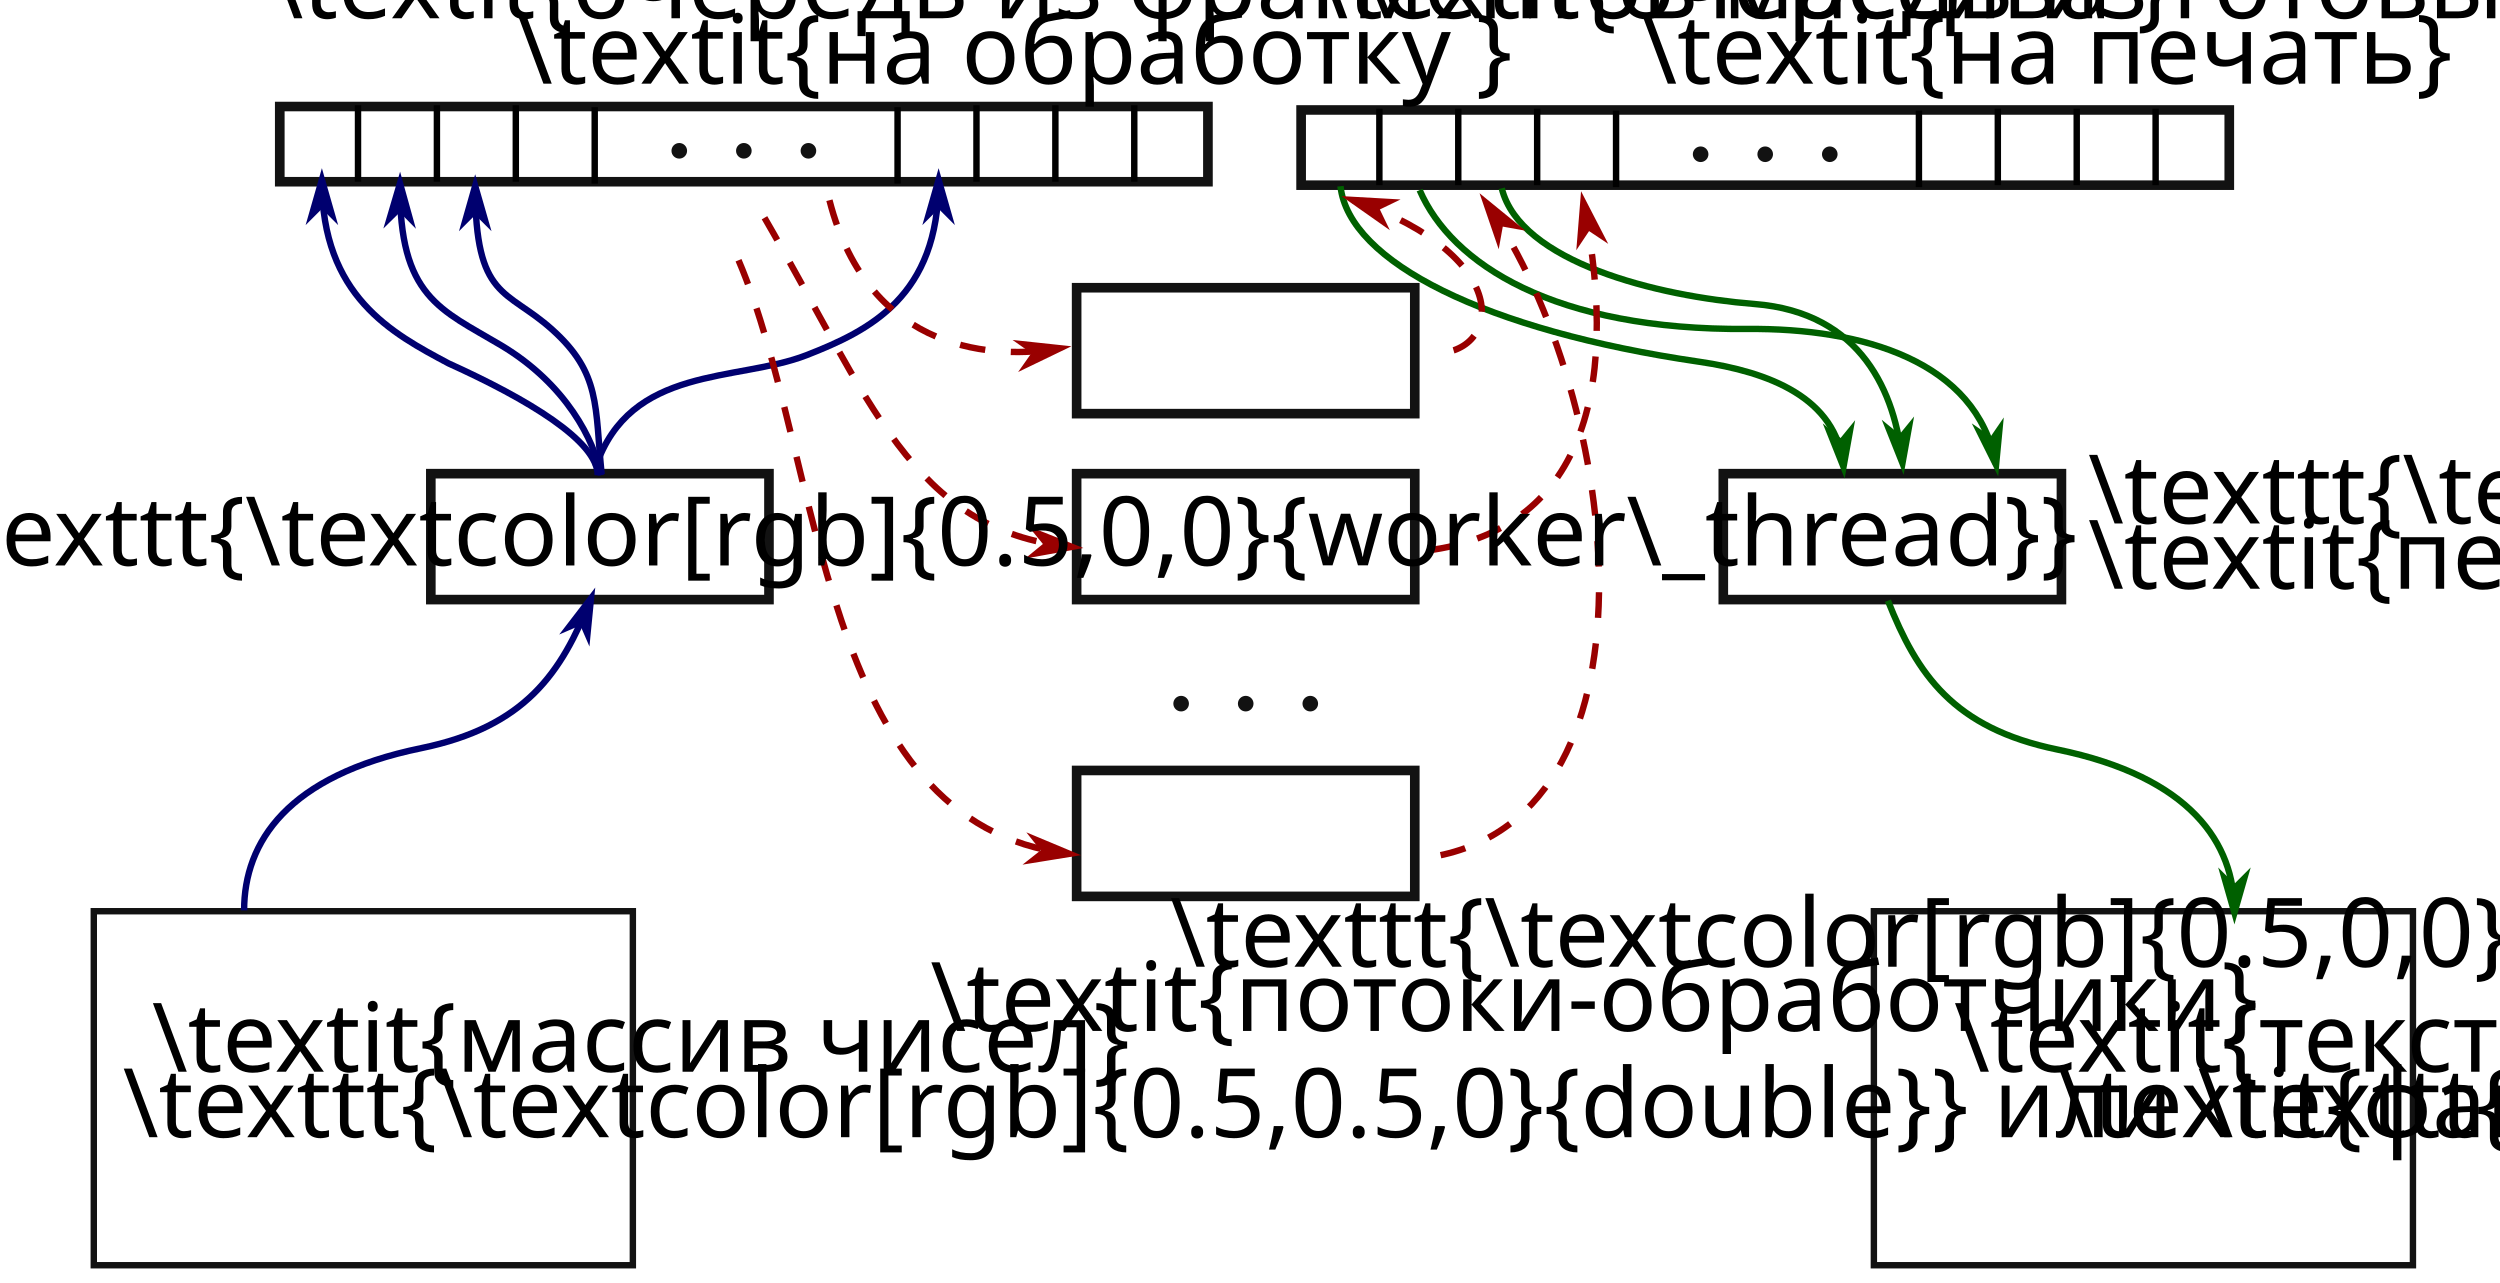
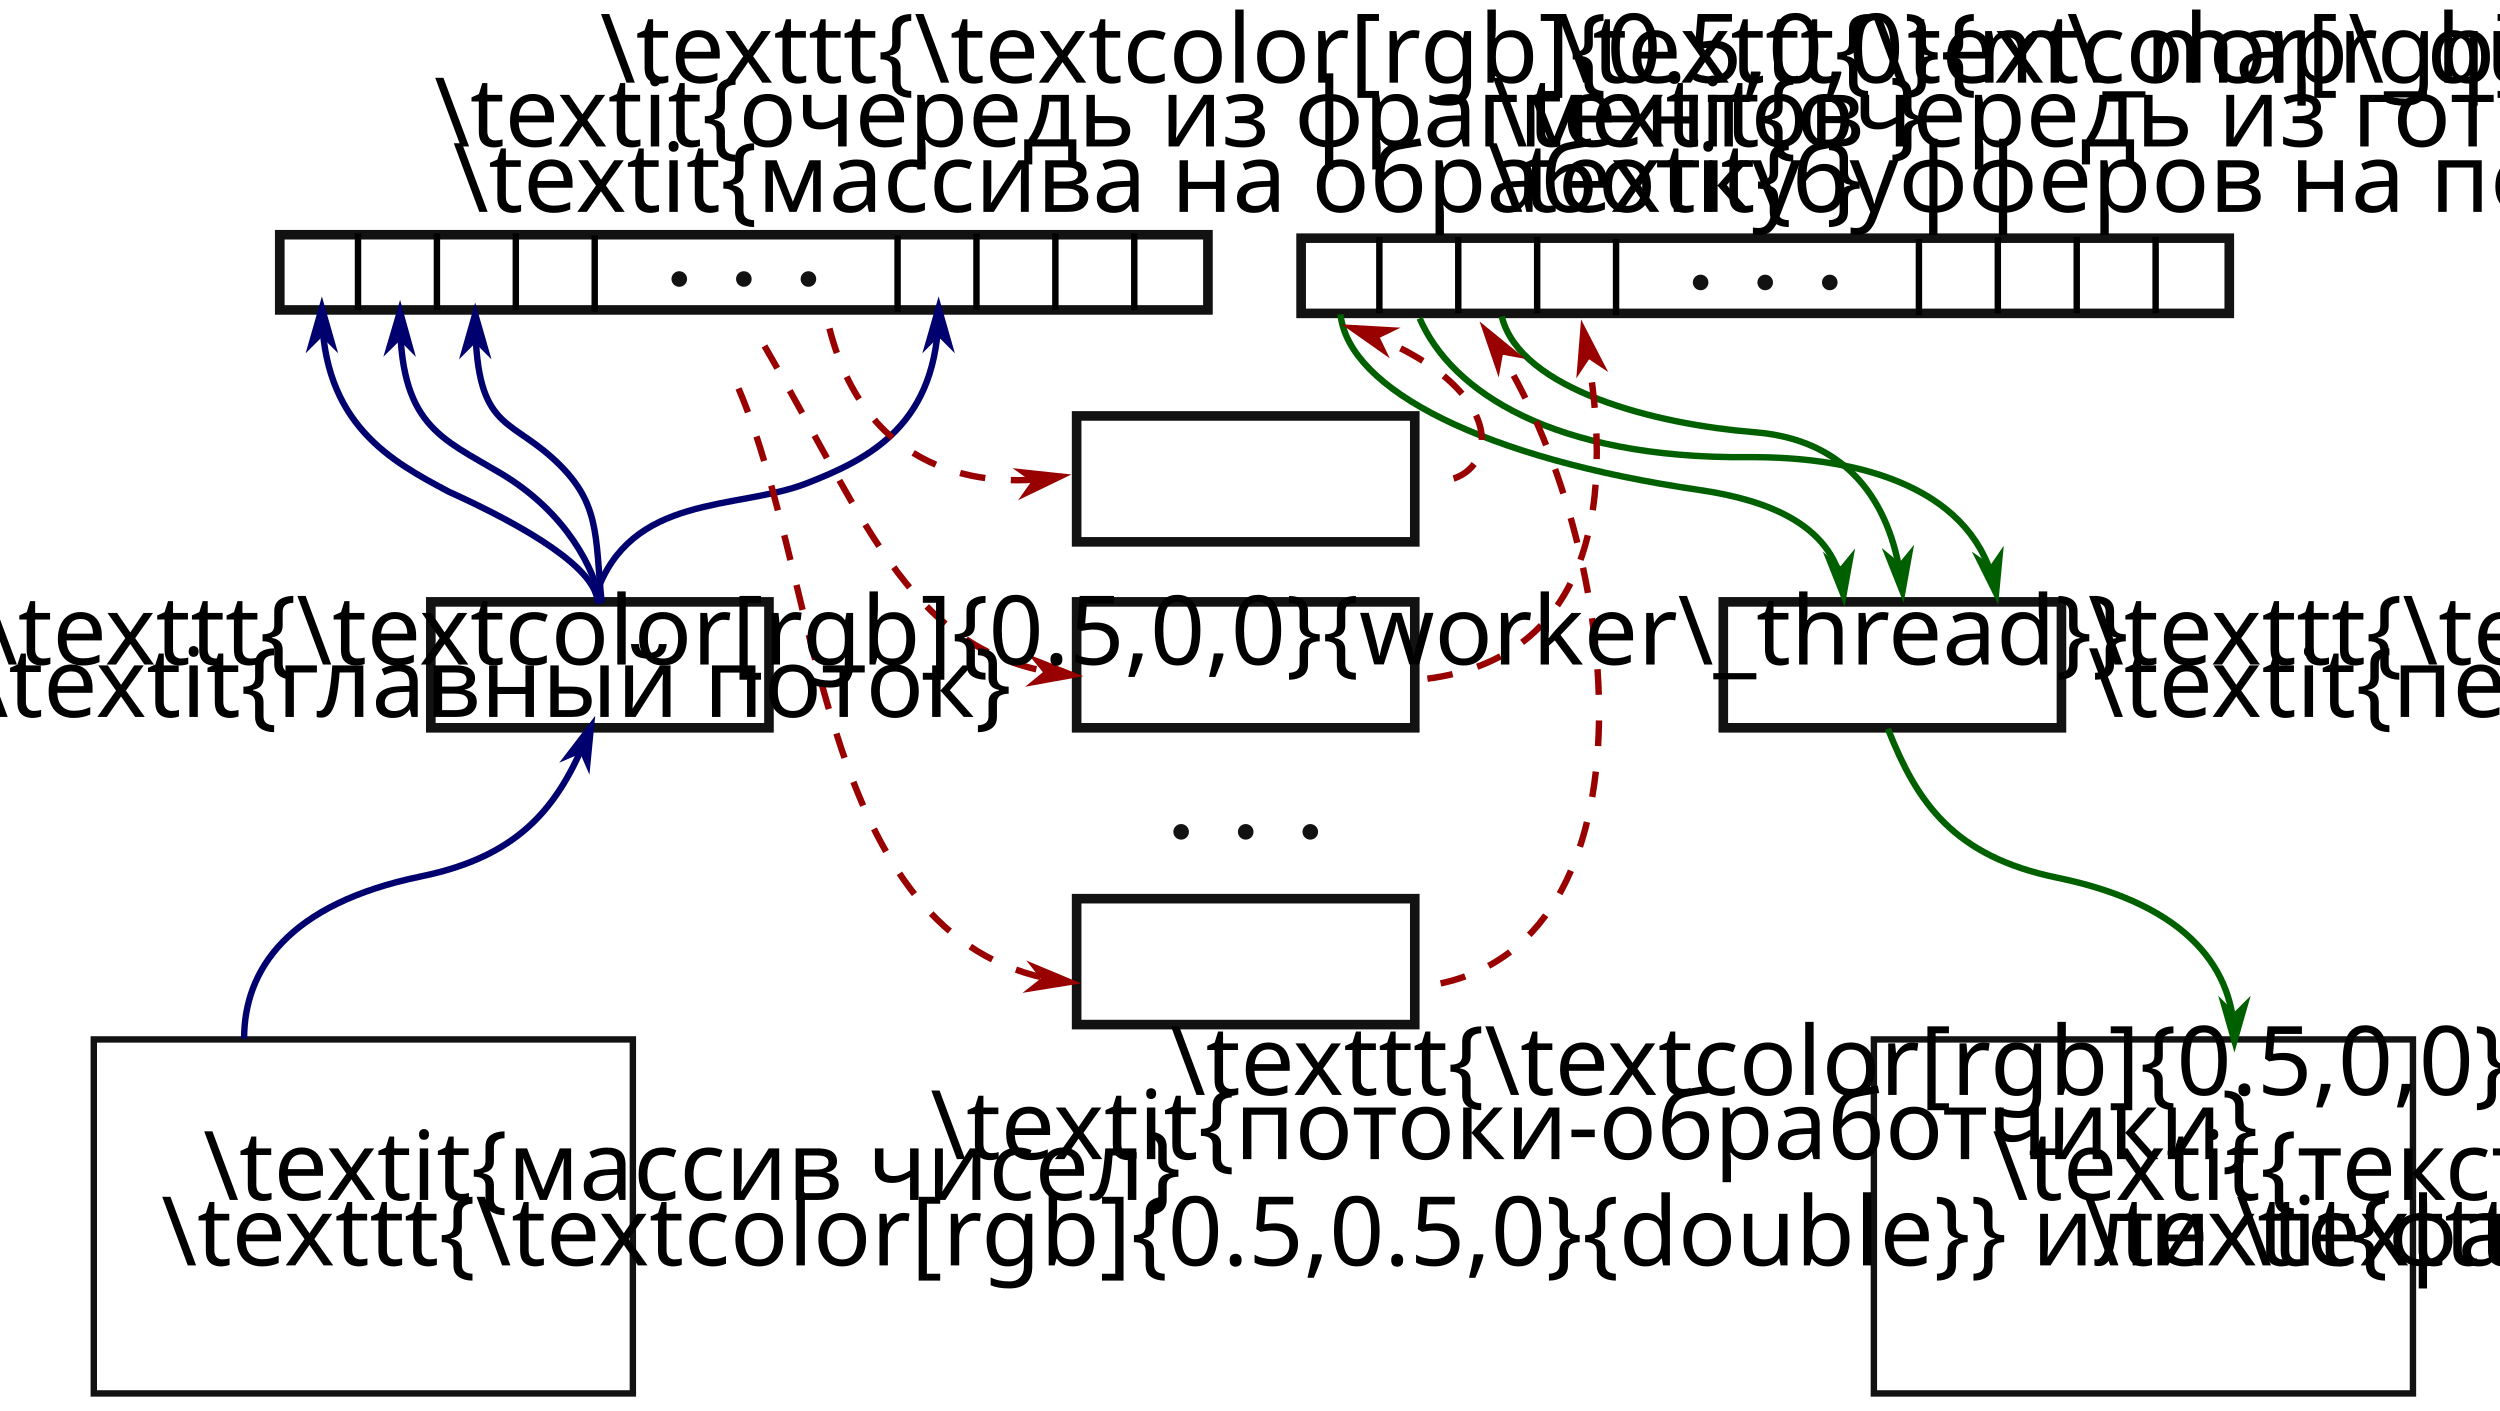
- <svg xmlns="http://www.w3.org/2000/svg" width="390" height="200" viewBox="0 0 390 200" id="svg2" version="1.1">
+ <svg xmlns="http://www.w3.org/2000/svg" width="390" height="220" viewBox="0 0 390 220" id="svg2" version="1.1">
  <defs id="defs4">
    <marker orient="auto" refY="0" refX="0" id="marker58646" style="overflow:visible">
      <path id="path58648" d="M 0,0 5,-5 -12.5,0 5,5 0,0 Z" style="fill:#990000;fill-opacity:1;fill-rule:evenodd;stroke:#990000;stroke-width:1pt;stroke-opacity:1" transform="matrix(-0.4,0,0,-0.4,-4,0)" />
    </marker>
    <marker orient="auto" refY="0" refX="0" id="marker58504" style="overflow:visible">
      <path id="path58506" d="M 0,0 5,-5 -12.5,0 5,5 0,0 Z" style="fill:#990000;fill-opacity:1;fill-rule:evenodd;stroke:#990000;stroke-width:1pt;stroke-opacity:1" transform="matrix(-0.4,0,0,-0.4,-4,0)" />
    </marker>
-     <marker orient="auto" refY="0.0" refX="0.0" id="marker58344" style="overflow:visible">
-       <path id="path58346" d="M 0.0,0.0 L 5.0,-5.0 L -12.5,0.0 L 5.0,5.0 L 0.0,0.0 z " style="fill-rule:evenodd;stroke:#990000;stroke-width:1pt;stroke-opacity:1;fill:#990000;fill-opacity:1" transform="scale(0.4) translate(10,0)" />
+     <marker orient="auto" refY="0" refX="0" id="marker58344" style="overflow:visible">
+       <path id="path58346" d="M 0,0 5,-5 -12.5,0 5,5 0,0 Z" style="fill:#990000;fill-opacity:1;fill-rule:evenodd;stroke:#990000;stroke-width:1pt;stroke-opacity:1" transform="matrix(0.4,0,0,0.4,4,0)" />
    </marker>
-     <marker orient="auto" refY="0.0" refX="0.0" id="marker58214" style="overflow:visible">
-       <path id="path58216" d="M 0.0,0.0 L 5.0,-5.0 L -12.5,0.0 L 5.0,5.0 L 0.0,0.0 z " style="fill-rule:evenodd;stroke:#990000;stroke-width:1pt;stroke-opacity:1;fill:#990000;fill-opacity:1" transform="scale(0.4) translate(10,0)" />
+     <marker orient="auto" refY="0" refX="0" id="marker58214" style="overflow:visible">
+       <path id="path58216" d="M 0,0 5,-5 -12.5,0 5,5 0,0 Z" style="fill:#990000;fill-opacity:1;fill-rule:evenodd;stroke:#990000;stroke-width:1pt;stroke-opacity:1" transform="matrix(0.4,0,0,0.4,4,0)" />
    </marker>
-     <marker orient="auto" refY="0.0" refX="0.0" id="marker58090" style="overflow:visible">
-       <path id="path58092" d="M 0.0,0.0 L 5.0,-5.0 L -12.5,0.0 L 5.0,5.0 L 0.0,0.0 z " style="fill-rule:evenodd;stroke:#990000;stroke-width:1pt;stroke-opacity:1;fill:#990000;fill-opacity:1" transform="scale(0.4) translate(10,0)" />
+     <marker orient="auto" refY="0" refX="0" id="marker58090" style="overflow:visible">
+       <path id="path58092" d="M 0,0 5,-5 -12.5,0 5,5 0,0 Z" style="fill:#990000;fill-opacity:1;fill-rule:evenodd;stroke:#990000;stroke-width:1pt;stroke-opacity:1" transform="matrix(0.4,0,0,0.4,4,0)" />
    </marker>
-     <marker style="overflow:visible" id="marker30169" refX="0.0" refY="0.0" orient="auto">
-       <path transform="scale(0.4) translate(10,0)" style="fill-rule:evenodd;stroke:#006000;stroke-width:1pt;stroke-opacity:1;fill:#006000;fill-opacity:1" d="M 0.0,0.0 L 5.0,-5.0 L -12.5,0.0 L 5.0,5.0 L 0.0,0.0 z " id="path30171" />
+     <marker style="overflow:visible" id="marker30169" refX="0" refY="0" orient="auto">
+       <path transform="matrix(0.4,0,0,0.4,4,0)" style="fill:#006000;fill-opacity:1;fill-rule:evenodd;stroke:#006000;stroke-width:1pt;stroke-opacity:1" d="M 0,0 5,-5 -12.5,0 5,5 0,0 Z" id="path30171" />
    </marker>
-     <marker orient="auto" refY="0.0" refX="0.0" id="Arrow1Mstart" style="overflow:visible">
-       <path id="path4640" d="M 0.0,0.0 L 5.0,-5.0 L -12.5,0.0 L 5.0,5.0 L 0.0,0.0 z " style="fill-rule:evenodd;stroke:#006000;stroke-width:1pt;stroke-opacity:1;fill:#006000;fill-opacity:1" transform="scale(0.4) translate(10,0)" />
+     <marker orient="auto" refY="0" refX="0" id="Arrow1Mstart" style="overflow:visible">
+       <path id="path4640" d="M 0,0 5,-5 -12.5,0 5,5 0,0 Z" style="fill:#006000;fill-opacity:1;fill-rule:evenodd;stroke:#006000;stroke-width:1pt;stroke-opacity:1" transform="matrix(0.4,0,0,0.4,4,0)" />
    </marker>
-     <marker style="overflow:visible;" id="marker14118" refX="0.0" refY="0.0" orient="auto">
-       <path transform="scale(0.4) rotate(180) translate(10,0)" style="fill-rule:evenodd;stroke:#00006f;stroke-width:1pt;stroke-opacity:1;fill:#00006f;fill-opacity:1" d="M 0.0,0.0 L 5.0,-5.0 L -12.5,0.0 L 5.0,5.0 L 0.0,0.0 z " id="path14120" />
+     <marker style="overflow:visible" id="marker14118" refX="0" refY="0" orient="auto">
+       <path transform="matrix(-0.4,0,0,-0.4,-4,0)" style="fill:#00006f;fill-opacity:1;fill-rule:evenodd;stroke:#00006f;stroke-width:1pt;stroke-opacity:1" d="M 0,0 5,-5 -12.5,0 5,5 0,0 Z" id="path14120" />
    </marker>
-     <marker orient="auto" refY="0.0" refX="0.0" id="marker12146" style="overflow:visible;">
-       <path id="path12148" d="M 0.0,0.0 L 5.0,-5.0 L -12.5,0.0 L 5.0,5.0 L 0.0,0.0 z " style="fill-rule:evenodd;stroke:#00006f;stroke-width:1pt;stroke-opacity:1;fill:#00006f;fill-opacity:1" transform="scale(0.4) rotate(180) translate(10,0)" />
+     <marker orient="auto" refY="0" refX="0" id="marker12146" style="overflow:visible">
+       <path id="path12148" d="M 0,0 5,-5 -12.5,0 5,5 0,0 Z" style="fill:#00006f;fill-opacity:1;fill-rule:evenodd;stroke:#00006f;stroke-width:1pt;stroke-opacity:1" transform="matrix(-0.4,0,0,-0.4,-4,0)" />
    </marker>
-     <marker style="overflow:visible;" id="marker9940" refX="0.0" refY="0.0" orient="auto">
-       <path transform="scale(0.4) rotate(180) translate(10,0)" style="fill-rule:evenodd;stroke:#00006f;stroke-width:1pt;stroke-opacity:1;fill:#00006f;fill-opacity:1" d="M 0.0,0.0 L 5.0,-5.0 L -12.5,0.0 L 5.0,5.0 L 0.0,0.0 z " id="path9942" />
+     <marker style="overflow:visible" id="marker9940" refX="0" refY="0" orient="auto">
+       <path transform="matrix(-0.4,0,0,-0.4,-4,0)" style="fill:#00006f;fill-opacity:1;fill-rule:evenodd;stroke:#00006f;stroke-width:1pt;stroke-opacity:1" d="M 0,0 5,-5 -12.5,0 5,5 0,0 Z" id="path9942" />
    </marker>
-     <marker orient="auto" refY="0.0" refX="0.0" id="Arrow1Mend" style="overflow:visible;">
-       <path id="path4643" d="M 0.0,0.0 L 5.0,-5.0 L -12.5,0.0 L 5.0,5.0 L 0.0,0.0 z " style="fill-rule:evenodd;stroke:#00006f;stroke-width:1pt;stroke-opacity:1;fill:#00006f;fill-opacity:1" transform="scale(0.4) rotate(180) translate(10,0)" />
+     <marker orient="auto" refY="0" refX="0" id="Arrow1Mend" style="overflow:visible">
+       <path id="path4643" d="M 0,0 5,-5 -12.5,0 5,5 0,0 Z" style="fill:#00006f;fill-opacity:1;fill-rule:evenodd;stroke:#00006f;stroke-width:1pt;stroke-opacity:1" transform="matrix(-0.4,0,0,-0.4,-4,0)" />
    </marker>
-     <marker orient="auto" refY="0.0" refX="0.0" id="Arrow1Lend" style="overflow:visible;">
-       <path id="path4637" d="M 0.0,0.0 L 5.0,-5.0 L -12.5,0.0 L 5.0,5.0 L 0.0,0.0 z " style="fill-rule:evenodd;stroke:#000000;stroke-width:1pt;stroke-opacity:1;fill:#000000;fill-opacity:1" transform="scale(0.8) rotate(180) translate(12.5,0)" />
+     <marker orient="auto" refY="0" refX="0" id="Arrow1Lend" style="overflow:visible">
+       <path id="path4637" d="M 0,0 5,-5 -12.5,0 5,5 0,0 Z" style="fill:#000000;fill-opacity:1;fill-rule:evenodd;stroke:#000000;stroke-width:1pt;stroke-opacity:1" transform="matrix(-0.8,0,0,-0.8,-10,0)" />
    </marker>
    <marker style="overflow:visible" id="marker9940-2" refX="0" refY="0" orient="auto">
      <path transform="matrix(-0.4,0,0,-0.4,-4,0)" style="fill:#00006f;fill-opacity:1;fill-rule:evenodd;stroke:#00006f;stroke-width:1pt;stroke-opacity:1" d="M 0,0 5,-5 -12.5,0 5,5 0,0 Z" id="path9942-1" />
    </marker>
    <marker style="overflow:visible" id="marker14118-5" refX="0" refY="0" orient="auto">
      <path transform="matrix(-0.4,0,0,-0.4,-4,0)" style="fill:#000000;fill-opacity:1;fill-rule:evenodd;stroke:#000000;stroke-width:1pt;stroke-opacity:1" d="M 0,0 5,-5 -12.5,0 5,5 0,0 Z" id="path14120-2" />
    </marker>
    <marker style="overflow:visible" id="marker30169-7" refX="0" refY="0" orient="auto">
      <path transform="matrix(0.4,0,0,0.4,4,0)" style="fill:#006000;fill-opacity:1;fill-rule:evenodd;stroke:#006000;stroke-width:1pt;stroke-opacity:1" d="M 0,0 5,-5 -12.5,0 5,5 0,0 Z" id="path30171-0" />
    </marker>
    <marker style="overflow:visible" id="marker30169-8" refX="0" refY="0" orient="auto">
      <path transform="matrix(0.4,0,0,0.4,4,0)" style="fill:#006000;fill-opacity:1;fill-rule:evenodd;stroke:#006000;stroke-width:1pt;stroke-opacity:1" d="M 0,0 5,-5 -12.5,0 5,5 0,0 Z" id="path30171-08" />
    </marker>
    <marker style="overflow:visible" id="marker30169-1" refX="0" refY="0" orient="auto">
      <path transform="matrix(0.4,0,0,0.4,4,0)" style="fill:#000000;fill-opacity:1;fill-rule:evenodd;stroke:#000000;stroke-width:1pt;stroke-opacity:1" d="M 0,0 5,-5 -12.5,0 5,5 0,0 Z" id="path30171-06" />
    </marker>
    <marker style="overflow:visible" id="marker9940-2-7" refX="0" refY="0" orient="auto">
      <path transform="matrix(-0.4,0,0,-0.4,-4,0)" style="fill:#990000;fill-opacity:1;fill-rule:evenodd;stroke:#990000;stroke-width:1pt;stroke-opacity:1" d="M 0,0 5,-5 -12.5,0 5,5 0,0 Z" id="path9942-1-9" />
    </marker>
    <marker style="overflow:visible" id="marker9940-2-7-2" refX="0" refY="0" orient="auto">
      <path transform="matrix(-0.4,0,0,-0.4,-4,0)" style="fill:#990000;fill-opacity:1;fill-rule:evenodd;stroke:#990000;stroke-width:1pt;stroke-opacity:1" d="M 0,0 5,-5 -12.5,0 5,5 0,0 Z" id="path9942-1-9-0" />
    </marker>
    <marker style="overflow:visible" id="marker9940-2-7-2-4" refX="0" refY="0" orient="auto">
      <path transform="matrix(-0.4,0,0,-0.4,-4,0)" style="fill:#990000;fill-opacity:1;fill-rule:evenodd;stroke:#990000;stroke-width:1pt;stroke-opacity:1" d="M 0,0 5,-5 -12.5,0 5,5 0,0 Z" id="path9942-1-9-0-6" />
    </marker>
  </defs>
-   <g id="layer1" transform="translate(0,-852.3622)" style="opacity:1">
-     <g id="g4223" transform="matrix(0.6070988,0,0,0.6011746,31.04691,326.0447)" style="">
+   <g id="layer1" transform="translate(0,-832.3622)" style="opacity:1">
+     <g id="g4223" transform="matrix(0.6070988,0,0,0.6011746,31.04691,326.0447)">
      <rect y="903.123" x="20.75" height="19.517" width="238.5" id="rect4138" style="opacity:0.927;fill:none;fill-opacity:1;fill-rule:evenodd;stroke:#000000;stroke-width:2.483;stroke-miterlimit:4;stroke-dasharray:none;stroke-dashoffset:0;stroke-opacity:1" />
      <path id="path4144" d="m 199.774,902.792 0,19.847" style="fill:none;fill-rule:evenodd;stroke:#000000;stroke-width:1.655px;stroke-linecap:butt;stroke-linejoin:miter;stroke-opacity:1" />
      <path id="path4144-0" d="m 81.403,902.792 0,19.847" style="fill:none;fill-rule:evenodd;stroke:#000000;stroke-width:1.655px;stroke-linecap:butt;stroke-linejoin:miter;stroke-opacity:1" />
      <path id="path4144-8" d="m 61.129,902.792 0,19.847" style="fill:none;fill-rule:evenodd;stroke:#000000;stroke-width:1.655px;stroke-linecap:butt;stroke-linejoin:miter;stroke-opacity:1" />
      <path id="path4144-0-5" d="m 40.855,902.792 0,19.847" style="fill:none;fill-rule:evenodd;stroke:#000000;stroke-width:1.655px;stroke-linecap:butt;stroke-linejoin:miter;stroke-opacity:1" />
      <path id="path4144-9" d="m 240.322,902.792 0,19.847" style="fill:none;fill-rule:evenodd;stroke:#000000;stroke-width:1.655px;stroke-linecap:butt;stroke-linejoin:miter;stroke-opacity:1" />
      <path id="path4144-0-53" d="m 220.048,902.792 0,19.847" style="fill:none;fill-rule:evenodd;stroke:#000000;stroke-width:1.655px;stroke-linecap:butt;stroke-linejoin:miter;stroke-opacity:1" />
      <path id="path4144-0-2" d="m 101.677,903.289 0,19.847" style="fill:none;fill-rule:evenodd;stroke:#000000;stroke-width:1.655px;stroke-linecap:butt;stroke-linejoin:miter;stroke-opacity:1" />
      <path id="path4144-0-9" d="m 179.5,903.289 0,19.847" style="fill:none;fill-rule:evenodd;stroke:#000000;stroke-width:1.655px;stroke-linecap:butt;stroke-linejoin:miter;stroke-opacity:1" />
    </g>
-     <g id="g4299" transform="matrix(0.811184,0,0,0.8112653,39.85569,111.1844)" style="">
+     <g id="g4299" transform="matrix(0.811184,0,0,0.8112653,39.85569,111.1844)">
      <circle r="1.5" cy="942.606" cx="81.5" id="path4276" style="opacity:0.927;fill:#000000;fill-opacity:1;fill-rule:evenodd;stroke:none;stroke-width:1.5;stroke-miterlimit:4;stroke-dasharray:none;stroke-dashoffset:0;stroke-opacity:1" />
      <circle r="1.5" cy="942.606" cx="93.918" id="path4276-5" style="opacity:0.927;fill:#000000;fill-opacity:1;fill-rule:evenodd;stroke:none;stroke-width:1.5;stroke-miterlimit:4;stroke-dasharray:none;stroke-dashoffset:0;stroke-opacity:1" />
      <circle r="1.5" cy="942.606" cx="106.337" id="path4276-2" style="opacity:0.927;fill:#000000;fill-opacity:1;fill-rule:evenodd;stroke:none;stroke-width:1.5;stroke-miterlimit:4;stroke-dasharray:none;stroke-dashoffset:0;stroke-opacity:1" />
    </g>
-     <g id="g4223-2" transform="matrix(0.6070988,0,0,0.6011746,190.3776,326.5819)" style="">
+     <g id="g4223-2" transform="matrix(0.6070988,0,0,0.6011746,190.3776,326.5819)">
      <rect y="903.123" x="20.75" height="19.517" width="238.5" id="rect4138-0" style="opacity:0.927;fill:none;fill-opacity:1;fill-rule:evenodd;stroke:#000000;stroke-width:2.483;stroke-miterlimit:4;stroke-dasharray:none;stroke-dashoffset:0;stroke-opacity:1" />
      <path id="path4144-96" d="m 199.774,902.792 0,19.847" style="fill:none;fill-rule:evenodd;stroke:#000000;stroke-width:1.655px;stroke-linecap:butt;stroke-linejoin:miter;stroke-opacity:1" />
      <path id="path4144-0-3" d="m 81.403,902.792 0,19.847" style="fill:none;fill-rule:evenodd;stroke:#000000;stroke-width:1.655px;stroke-linecap:butt;stroke-linejoin:miter;stroke-opacity:1" />
      <path id="path4144-8-8" d="m 61.129,902.792 0,19.847" style="fill:none;fill-rule:evenodd;stroke:#000000;stroke-width:1.655px;stroke-linecap:butt;stroke-linejoin:miter;stroke-opacity:1" />
      <path id="path4144-0-5-5" d="m 40.855,902.792 0,19.847" style="fill:none;fill-rule:evenodd;stroke:#000000;stroke-width:1.655px;stroke-linecap:butt;stroke-linejoin:miter;stroke-opacity:1" />
      <path id="path4144-9-8" d="m 240.322,902.792 0,19.847" style="fill:none;fill-rule:evenodd;stroke:#000000;stroke-width:1.655px;stroke-linecap:butt;stroke-linejoin:miter;stroke-opacity:1" />
      <path id="path4144-0-53-1" d="m 220.048,902.792 0,19.847" style="fill:none;fill-rule:evenodd;stroke:#000000;stroke-width:1.655px;stroke-linecap:butt;stroke-linejoin:miter;stroke-opacity:1" />
      <path id="path4144-0-2-3" d="m 101.677,903.289 0,19.847" style="fill:none;fill-rule:evenodd;stroke:#000000;stroke-width:1.655px;stroke-linecap:butt;stroke-linejoin:miter;stroke-opacity:1" />
      <path id="path4144-0-9-1" d="m 179.5,903.289 0,19.847" style="fill:none;fill-rule:evenodd;stroke:#000000;stroke-width:1.655px;stroke-linecap:butt;stroke-linejoin:miter;stroke-opacity:1" />
    </g>
-     <g id="g4299-7" transform="matrix(0.811184,0,0,0.8112653,199.1864,111.7216)" style="">
+     <g id="g4299-7" transform="matrix(0.811184,0,0,0.8112653,199.1864,111.7216)">
      <circle r="1.5" cy="942.606" cx="81.5" id="path4276-3" style="opacity:0.927;fill:#000000;fill-opacity:1;fill-rule:evenodd;stroke:none;stroke-width:1.5;stroke-miterlimit:4;stroke-dasharray:none;stroke-dashoffset:0;stroke-opacity:1" />
      <circle r="1.5" cy="942.606" cx="93.918" id="path4276-5-2" style="opacity:0.927;fill:#000000;fill-opacity:1;fill-rule:evenodd;stroke:none;stroke-width:1.5;stroke-miterlimit:4;stroke-dasharray:none;stroke-dashoffset:0;stroke-opacity:1" />
      <circle r="1.5" cy="942.606" cx="106.337" id="path4276-2-1" style="opacity:0.927;fill:#000000;fill-opacity:1;fill-rule:evenodd;stroke:none;stroke-width:1.5;stroke-miterlimit:4;stroke-dasharray:none;stroke-dashoffset:0;stroke-opacity:1" />
    </g>
    <rect style="opacity:0.927;fill:none;fill-opacity:1;fill-rule:evenodd;stroke:#000000;stroke-width:1.5;stroke-miterlimit:4;stroke-dasharray:none;stroke-dashoffset:0;stroke-opacity:1" id="rect4427" width="52.751" height="19.644" x="167.955" y="897.248" />
    <rect style="opacity:0.927;fill:none;fill-opacity:1;fill-rule:evenodd;stroke:#000000;stroke-width:1.5;stroke-miterlimit:4;stroke-dasharray:none;stroke-dashoffset:0;stroke-opacity:1" id="rect4427-5" width="52.751" height="19.644" x="167.955" y="972.554" />
    <rect style="opacity:0.927;fill:none;fill-opacity:1;fill-rule:evenodd;stroke:#000000;stroke-width:1.5;stroke-miterlimit:4;stroke-dasharray:none;stroke-dashoffset:0;stroke-opacity:1" id="rect4427-0" width="52.751" height="19.644" x="67.209" y="926.255" />
    <rect style="opacity:0.927;fill:none;fill-opacity:1;fill-rule:evenodd;stroke:#000000;stroke-width:1.5;stroke-miterlimit:4;stroke-dasharray:none;stroke-dashoffset:0;stroke-opacity:1" id="rect4427-6" width="52.751" height="19.644" x="167.955" y="926.255" />
-     <g id="g4299-1" transform="matrix(0.811184,0,0,0.8112653,118.1456,197.4265)" style="">
+     <g id="g4299-1" transform="matrix(0.811184,0,0,0.8112653,118.1456,197.4265)">
      <circle r="1.5" cy="942.606" cx="81.5" id="path4276-33" style="opacity:0.927;fill:#000000;fill-opacity:1;fill-rule:evenodd;stroke:none;stroke-width:1.5;stroke-miterlimit:4;stroke-dasharray:none;stroke-dashoffset:0;stroke-opacity:1" />
      <circle r="1.5" cy="942.606" cx="93.918" id="path4276-5-0" style="opacity:0.927;fill:#000000;fill-opacity:1;fill-rule:evenodd;stroke:none;stroke-width:1.5;stroke-miterlimit:4;stroke-dasharray:none;stroke-dashoffset:0;stroke-opacity:1" />
      <circle r="1.5" cy="942.606" cx="106.337" id="path4276-2-9" style="opacity:0.927;fill:#000000;fill-opacity:1;fill-rule:evenodd;stroke:none;stroke-width:1.5;stroke-miterlimit:4;stroke-dasharray:none;stroke-dashoffset:0;stroke-opacity:1" />
    </g>
    <rect style="opacity:0.927;fill:none;fill-opacity:1;fill-rule:evenodd;stroke:#000000;stroke-width:1.5;stroke-miterlimit:4;stroke-dasharray:none;stroke-dashoffset:0;stroke-opacity:1" id="rect4427-0-8" width="52.751" height="19.644" x="268.835" y="926.255" />
    <rect style="opacity:0.927;fill:none;fill-opacity:1;fill-rule:evenodd;stroke:#000000;stroke-width:1;stroke-miterlimit:4;stroke-dasharray:none;stroke-dashoffset:0;stroke-opacity:1" id="rect4541" width="84.094" height="55.226" x="14.632" y="994.513" />
    <rect style="opacity:0.927;fill:none;fill-opacity:1;fill-rule:evenodd;stroke:#000000;stroke-width:1;stroke-miterlimit:4;stroke-dasharray:none;stroke-dashoffset:0;stroke-opacity:1" id="rect4541-1" width="84.094" height="55.226" x="292.325" y="994.513" />
    <path style="fill:none;fill-rule:evenodd;stroke:#00006f;stroke-width:1px;stroke-linecap:butt;stroke-linejoin:miter;stroke-opacity:1;marker-end:url(#Arrow1Mend)" d="m 38.082,994.387 c 0,-10.682 6.793,-21.027 27.626,-25.312 16.243,-3.341 21.889,-11.738 26.427,-23.221" id="path4628" />
    <path style="fill:none;fill-rule:evenodd;stroke:#00006f;stroke-width:1px;stroke-linecap:butt;stroke-linejoin:miter;stroke-opacity:1;marker-end:url(#marker9940)" d="m 93.24,926.504 c 0,-5.341 -10.983,-11.893 -23.266,-17.451 -8.772,-4.676 -19.759,-10.464 -19.759,-28.488" id="path9928" />
    <path style="fill:none;fill-rule:evenodd;stroke:#00006f;stroke-width:1px;stroke-linecap:butt;stroke-linejoin:miter;stroke-opacity:1;marker-end:url(#marker12146)" d="M 93.724,926.504 C 92.786,921.163 88.354,912.299 78.144,906.217 68.729,900.608 62.259,898.74 62.399,881.117" id="path9930" />
    <path style="fill:none;fill-rule:evenodd;stroke:#00006f;stroke-width:1px;stroke-linecap:butt;stroke-linejoin:miter;stroke-opacity:1;marker-end:url(#marker14118)" d="M 93.861,926.353 C 92.786,915.671 93.744,910.624 86.146,903.78 79.007,897.349 74.151,899.194 74.129,881.517" id="path9932" />
    <path style="fill:none;fill-rule:evenodd;stroke:#00006f;stroke-width:1px;stroke-linecap:butt;stroke-linejoin:miter;stroke-opacity:1;marker-end:url(#marker9940-2)" d="m 92.932,925.222 c 5.346,-15.952 22.137,-13.262 32.878,-17.451 9.849,-3.842 20.613,-9.183 20.613,-27.206" id="path9928-6" />
    <path style="fill:none;fill-rule:evenodd;stroke:#006000;stroke-width:1px;stroke-linecap:butt;stroke-linejoin:miter;stroke-opacity:1;marker-start:url(#Arrow1Mstart)" d="m 348.572,994.601 c 0,-10.682 -6.793,-21.027 -27.626,-25.312 -16.243,-3.341 -21.889,-11.738 -26.427,-23.221" id="path4628-8" />
    <path style="fill:none;fill-rule:evenodd;stroke:#006000;stroke-width:1px;stroke-linecap:butt;stroke-linejoin:miter;stroke-opacity:1;marker-start:url(#marker30169)" d="m 296.768,924.467 c -1.075,-10.682 -6.251,-23.356 -23.073,-24.681 -15.21,-1.198 -36.571,-6.538 -39.42,-18.047" id="path9932-8" />
    <path style="fill:none;fill-rule:evenodd;stroke:#006000;stroke-width:1px;stroke-linecap:butt;stroke-linejoin:miter;stroke-opacity:1;marker-start:url(#marker30169-7)" d="m 311.358,924.746 c -2.985,-16.079 -20.83,-21.215 -38.732,-21.067 -30.162,0.25 -46.183,-10.131 -51.164,-21.661" id="path9932-8-7" />
    <path style="fill:none;fill-rule:evenodd;stroke:#006000;stroke-width:1px;stroke-linecap:butt;stroke-linejoin:miter;stroke-opacity:1;marker-start:url(#marker30169-8)" d="M 287.569,925.047 C 286.493,914.366 275.905,910.379 265.098,908.799 231.784,903.929 210.423,893.248 209.116,881.416" id="path9932-8-1" />
    <path style="fill:none;fill-rule:evenodd;stroke:#000000;stroke-width:1px;stroke-linecap:butt;stroke-linejoin:miter;stroke-opacity:1;marker-start:url(#marker30169-1)" d="m 57.884,39.72 c -1.007,-10 -0.674,-13.598 -7.788,-20.005 C 43.412,13.695 0.52,16.55 0.5,6.1935246e-4" id="path9932-8-4" />
    <path style="fill:none;fill-rule:evenodd;stroke:#990000;stroke-width:1;stroke-linecap:butt;stroke-linejoin:miter;stroke-miterlimit:4;stroke-dasharray:4, 4;stroke-dashoffset:0;stroke-opacity:1;marker-end:url(#marker9940-2-7)" d="m 129.393,883.601 c 6.244,24.338 26.395,24.746 35.814,23.115" id="path9928-6-4" />
    <path style="fill:none;fill-rule:evenodd;stroke:#990000;stroke-width:1;stroke-linecap:butt;stroke-linejoin:miter;stroke-miterlimit:4;stroke-dasharray:4, 4;stroke-dashoffset:0;stroke-opacity:1;marker-end:url(#marker9940-2-7-2)" d="m 119.262,886.331 c 16.398,28.28 23.091,48.879 47.786,51.325" id="path9928-6-4-6" />
    <path style="fill:none;fill-rule:evenodd;stroke:#990000;stroke-width:1;stroke-linecap:butt;stroke-linejoin:miter;stroke-miterlimit:4;stroke-dasharray:4, 4;stroke-dashoffset:0;stroke-opacity:1;marker-end:url(#marker9940-2-7-2-4)" d="m 115.211,892.961 c 13.228,30.96 12.364,87.957 51.469,92.578" id="path9928-6-4-6-9" />
    <path style="fill:none;fill-rule:evenodd;stroke:#990000;stroke-width:1;stroke-linecap:butt;stroke-linejoin:miter;stroke-miterlimit:4;stroke-dasharray:4, 4;stroke-dashoffset:0;stroke-opacity:1;marker-start:url(#marker58344)" d="m 211.122,883.601 c 26.06,9.072 22.831,24.539 12.064,23.852" id="path9928-6-4-2" />
    <path style="fill:none;fill-rule:evenodd;stroke:#990000;stroke-width:1;stroke-linecap:butt;stroke-linejoin:miter;stroke-miterlimit:4;stroke-dasharray:4, 4;stroke-dashoffset:0;stroke-opacity:1;marker-start:url(#marker58090)" d="m 247.033,884.121 c 6.112,30.49 -0.994,51.826 -25.688,54.272" id="path9928-6-4-6-97" />
    <path style="fill:none;fill-rule:evenodd;stroke:#990000;stroke-width:1;stroke-linecap:butt;stroke-linejoin:miter;stroke-miterlimit:4;stroke-dasharray:4, 4;stroke-dashoffset:0;stroke-opacity:1;marker-start:url(#marker58214)" d="m 231.933,884.121 c 21.212,30.49 28.885,97.534 -10.22,102.155" id="path9928-6-4-6-9-2" />
-     <text xml:space="preserve" style="font-style:normal;font-weight:normal;font-size:15px;line-height:125%;font-family:sans-serif;letter-spacing:0px;word-spacing:0px;fill:#000000;fill-opacity:1;stroke:none;stroke-width:1px;stroke-linecap:butt;stroke-linejoin:miter;stroke-opacity:1" x="85.597" y="845.252" id="text4349">
-       <tspan id="tspan4351" x="85.597" y="845.252">\texttt{\textcolor[rgb]{0.5,0,0}{m\_map\_queue}}</tspan>
+     <text xml:space="preserve" style="font-style:normal;font-weight:normal;font-size:15px;line-height:125%;font-family:sans-serif;letter-spacing:0px;word-spacing:0px;fill:#000000;fill-opacity:1;stroke:none;stroke-width:1px;stroke-linecap:butt;stroke-linejoin:miter;stroke-opacity:1" x="93.597" y="845.252" id="text4349">
+       <tspan id="tspan4351" x="93.597" y="845.252">\texttt{\textcolor[rgb]{0.5,0,0}{m\_map\_queue}}</tspan>
    </text>
-     <text xml:space="preserve" style="font-style:normal;font-weight:normal;font-size:15px;line-height:125%;font-family:sans-serif;text-align:start;letter-spacing:0px;word-spacing:0px;writing-mode:lr-tb;text-anchor:start;fill:#000000;fill-opacity:1;stroke:none;stroke-width:1px;stroke-linecap:butt;stroke-linejoin:miter;stroke-opacity:1" x="238.862" y="845.252" id="text4349-3">
-       <tspan id="tspan4428" x="238.862" y="845.252">\texttt{\textcolor[rgb]{0.5,0,0}{m\_reduce\_queue}}</tspan>
+     <text xml:space="preserve" style="font-style:normal;font-weight:normal;font-size:15px;line-height:125%;font-family:sans-serif;text-align:start;letter-spacing:0px;word-spacing:0px;writing-mode:lr-tb;text-anchor:start;fill:#000000;fill-opacity:1;stroke:none;stroke-width:1px;stroke-linecap:butt;stroke-linejoin:miter;stroke-opacity:1" x="242.862" y="845.252" id="text4349-3">
+       <tspan id="tspan4428" x="242.862" y="845.252">\texttt{\textcolor[rgb]{0.5,0,0}{m\_reduce\_queue}}</tspan>
    </text>
-     <text xml:space="preserve" style="font-style:normal;font-weight:normal;font-size:15px;line-height:125%;font-family:sans-serif;letter-spacing:0px;word-spacing:0px;fill:#000000;fill-opacity:1;stroke:none;stroke-width:1px;stroke-linecap:butt;stroke-linejoin:miter;stroke-opacity:1" x="19.152" y="1029.766" id="text4349-6">
-       <tspan id="tspan4351-0" x="19.152" y="1029.766">\texttt{\textcolor[rgb]{0.5,0.5,0}{double}} или \texttt{\textcolor[rgb]{0.5,0.5,0}{int}}</tspan>
+     <text xml:space="preserve" style="font-style:normal;font-weight:normal;font-size:15px;line-height:125%;font-family:sans-serif;letter-spacing:0px;word-spacing:0px;fill:#000000;fill-opacity:1;stroke:none;stroke-width:1px;stroke-linecap:butt;stroke-linejoin:miter;stroke-opacity:1" x="25.152" y="1029.766" id="text4349-6">
+       <tspan id="tspan4351-0" x="25.152" y="1029.766">\texttt{\textcolor[rgb]{0.5,0.5,0}{double}} или \texttt{\textcolor[rgb]{0.5,0.5,0}{int}}</tspan>
    </text>
-     <text xml:space="preserve" style="font-style:normal;font-weight:normal;font-size:15px;line-height:125%;font-family:sans-serif;letter-spacing:0px;word-spacing:0px;fill:#000000;fill-opacity:1;stroke:none;stroke-width:1px;stroke-linecap:butt;stroke-linejoin:miter;stroke-opacity:1" x="23.699" y="1019.554" id="text4475">
-       <tspan id="tspan4477" x="23.699" y="1019.554">\textit{массив чисел}</tspan>
+     <text xml:space="preserve" style="font-style:normal;font-weight:normal;font-size:15px;line-height:125%;font-family:sans-serif;letter-spacing:0px;word-spacing:0px;fill:#000000;fill-opacity:1;stroke:none;stroke-width:1px;stroke-linecap:butt;stroke-linejoin:miter;stroke-opacity:1" x="31.699" y="1019.554" id="text4475">
+       <tspan id="tspan4477" x="31.699" y="1019.554">\textit{массив чисел}</tspan>
    </text>
-     <text xml:space="preserve" style="font-style:normal;font-weight:normal;font-size:15px;line-height:125%;font-family:sans-serif;text-align:start;letter-spacing:0px;word-spacing:0px;writing-mode:lr-tb;text-anchor:start;fill:#000000;fill-opacity:1;stroke:none;stroke-width:1px;stroke-linecap:butt;stroke-linejoin:miter;stroke-opacity:1" x="304.829" y="1019.554" id="text4475-8">
-       <tspan id="tspan4595" x="304.829" y="1019.554">\textit{текстовый}</tspan>
+     <text xml:space="preserve" style="font-style:normal;font-weight:normal;font-size:15px;line-height:125%;font-family:sans-serif;text-align:start;letter-spacing:0px;word-spacing:0px;writing-mode:lr-tb;text-anchor:start;fill:#000000;fill-opacity:1;stroke:none;stroke-width:1px;stroke-linecap:butt;stroke-linejoin:miter;stroke-opacity:1" x="310.829" y="1019.554" id="text4475-8">
+       <tspan id="tspan4595" x="310.829" y="1019.554">\textit{текстовый}</tspan>
    </text>
    <text xml:space="preserve" style="font-style:normal;font-weight:normal;font-size:15px;line-height:125%;font-family:sans-serif;text-align:start;letter-spacing:0px;word-spacing:0px;writing-mode:lr-tb;text-anchor:start;fill:#000000;fill-opacity:1;stroke:none;stroke-width:1px;stroke-linecap:butt;stroke-linejoin:miter;stroke-opacity:1" x="182.514" y="1003.176" id="text4349-9">
      <tspan id="tspan4515" x="182.514" y="1003.176">\texttt{\textcolor[rgb]{0.5,0,0}{maps}}</tspan>
    </text>
-     <text xml:space="preserve" style="font-style:normal;font-weight:normal;font-size:15px;line-height:125%;font-family:sans-serif;text-align:start;letter-spacing:0px;word-spacing:0px;writing-mode:lr-tb;text-anchor:start;fill:#000000;fill-opacity:1;stroke:none;stroke-width:1px;stroke-linecap:butt;stroke-linejoin:miter;stroke-opacity:1" x="325.739" y="934.027" id="text4349-9-7">
-       <tspan id="tspan4535" x="325.739" y="934.027">\texttt{\textcolor[rgb]{0.5,0,0}{reducer}}</tspan>
+     <text xml:space="preserve" style="font-style:normal;font-weight:normal;font-size:15px;line-height:125%;font-family:sans-serif;text-align:start;letter-spacing:0px;word-spacing:0px;writing-mode:lr-tb;text-anchor:start;fill:#000000;fill-opacity:1;stroke:none;stroke-width:1px;stroke-linecap:butt;stroke-linejoin:miter;stroke-opacity:1" x="325.739" y="936.027" id="text4349-9-7">
+       <tspan id="tspan4535" x="325.739" y="936.027">\texttt{\textcolor[rgb]{0.5,0,0}{reducer}}</tspan>
    </text>
-     <text xml:space="preserve" style="font-style:normal;font-weight:normal;font-size:15px;line-height:125%;font-family:sans-serif;text-align:start;letter-spacing:0px;word-spacing:0px;writing-mode:lr-tb;text-anchor:start;fill:#000000;fill-opacity:1;stroke:none;stroke-width:1px;stroke-linecap:butt;stroke-linejoin:miter;stroke-opacity:1" x="-10.801" y="940.572" id="text4475-4">
-       <tspan id="tspan4555" x="-10.801" y="940.572">\texttt{\textcolor[rgb]{0.5,0,0}{worker\_thread}}</tspan>
+     <text xml:space="preserve" style="font-style:normal;font-weight:normal;font-size:15px;line-height:125%;font-family:sans-serif;text-align:start;letter-spacing:0px;word-spacing:0px;writing-mode:lr-tb;text-anchor:start;fill:#000000;fill-opacity:1;stroke:none;stroke-width:1px;stroke-linecap:butt;stroke-linejoin:miter;stroke-opacity:1" x="-2.801" y="936.027" id="text4475-4">
+       <tspan id="tspan4555" x="-2.801" y="936.027">\texttt{\textcolor[rgb]{0.5,0,0}{worker\_thread}}</tspan>
    </text>
-     <text xml:space="preserve" style="font-style:normal;font-weight:normal;font-size:15px;line-height:125%;font-family:sans-serif;text-align:start;letter-spacing:0px;word-spacing:0px;writing-mode:lr-tb;text-anchor:start;fill:#000000;fill-opacity:1;stroke:none;stroke-width:1px;stroke-linecap:butt;stroke-linejoin:miter;stroke-opacity:1" x="321.049" y="1029.766" id="text4475-8-0">
-       <tspan id="tspan4595-3" x="321.049" y="1029.766">\textit{файл}</tspan>
+     <text xml:space="preserve" style="font-style:normal;font-weight:normal;font-size:15px;line-height:125%;font-family:sans-serif;text-align:start;letter-spacing:0px;word-spacing:0px;writing-mode:lr-tb;text-anchor:start;fill:#000000;fill-opacity:1;stroke:none;stroke-width:1px;stroke-linecap:butt;stroke-linejoin:miter;stroke-opacity:1" x="325.049" y="1029.766" id="text4475-8-0">
+       <tspan id="tspan4595-3" x="325.049" y="1029.766">\textit{файл}</tspan>
    </text>
    <text xml:space="preserve" style="font-style:normal;font-weight:normal;font-size:15px;line-height:125%;font-family:sans-serif;text-align:start;letter-spacing:0px;word-spacing:0px;writing-mode:lr-tb;text-anchor:start;fill:#000000;fill-opacity:1;stroke:none;stroke-width:1px;stroke-linecap:butt;stroke-linejoin:miter;stroke-opacity:1" x="145.132" y="1013.188" id="text4475-8-9">
      <tspan id="tspan4595-7" x="145.132" y="1013.188">\textit{потоки-обработчики}</tspan>
    </text>
    <text xml:space="preserve" style="font-style:normal;font-weight:normal;font-size:15px;line-height:125%;font-family:sans-serif;text-align:start;letter-spacing:0px;word-spacing:0px;writing-mode:lr-tb;text-anchor:start;fill:#000000;fill-opacity:1;stroke:none;stroke-width:1px;stroke-linecap:butt;stroke-linejoin:miter;stroke-opacity:1" x="325.739" y="944.207" id="text4475-8-9-5">
      <tspan id="tspan4595-7-3" x="325.739" y="944.207">\textit{печатающий поток}</tspan>
    </text>
-     <text xml:space="preserve" style="font-style:normal;font-weight:normal;font-size:15px;line-height:125%;font-family:sans-serif;text-align:start;letter-spacing:0px;word-spacing:0px;writing-mode:lr-tb;text-anchor:start;fill:#000000;fill-opacity:1;stroke:none;stroke-width:1px;stroke-linecap:butt;stroke-linejoin:miter;stroke-opacity:1" x="41.739" y="855.207" id="text4475-8-9-5-8">
-       <tspan id="tspan4595-7-3-5" x="41.739" y="855.207">\textit{очередь из фрагментов массива }</tspan>
+     <text xml:space="preserve" style="font-style:normal;font-weight:normal;font-size:15px;line-height:125%;font-family:sans-serif;text-align:start;letter-spacing:0px;word-spacing:0px;writing-mode:lr-tb;text-anchor:start;fill:#000000;fill-opacity:1;stroke:none;stroke-width:1px;stroke-linecap:butt;stroke-linejoin:miter;stroke-opacity:1" x="67.739" y="855.207" id="text4475-8-9-5-8">
+       <tspan id="tspan4595-7-3-5" x="67.739" y="855.207">\textit{очередь из фрагментов }</tspan>
    </text>
-     <text xml:space="preserve" style="font-style:normal;font-weight:normal;font-size:15px;line-height:125%;font-family:sans-serif;text-align:start;letter-spacing:0px;word-spacing:0px;writing-mode:lr-tb;text-anchor:start;fill:#000000;fill-opacity:1;stroke:none;stroke-width:1px;stroke-linecap:butt;stroke-linejoin:miter;stroke-opacity:1" x="204.739" y="855.207" id="text4475-8-9-5-8-9">
-       <tspan id="tspan4595-7-3-5-7" x="204.739" y="855.207">\textit{очередь из готовых буфферов}</tspan>
+     <text xml:space="preserve" style="font-style:normal;font-weight:normal;font-size:15px;line-height:125%;font-family:sans-serif;text-align:start;letter-spacing:0px;word-spacing:0px;writing-mode:lr-tb;text-anchor:start;fill:#000000;fill-opacity:1;stroke:none;stroke-width:1px;stroke-linecap:butt;stroke-linejoin:miter;stroke-opacity:1" x="232.739" y="855.207" id="text4475-8-9-5-8-9">
+       <tspan id="tspan4595-7-3-5-7" x="232.739" y="855.207">\textit{очередь из готовых}</tspan>
    </text>
-     <text xml:space="preserve" style="font-style:normal;font-weight:normal;font-size:15px;line-height:125%;font-family:sans-serif;text-align:start;letter-spacing:0px;word-spacing:0px;writing-mode:lr-tb;text-anchor:start;opacity:1;fill:#000000;fill-opacity:1;stroke:none;stroke-width:1px;stroke-linecap:butt;stroke-linejoin:miter;stroke-opacity:1" x="80.634" y="865.415" id="text4475-8-9-5-8-8">
-       <tspan id="tspan4595-7-3-5-9" x="80.634" y="865.415">\textit{на обработку }</tspan>
+     <text xml:space="preserve" style="font-style:normal;font-weight:normal;font-size:15px;line-height:125%;font-family:sans-serif;text-align:start;letter-spacing:0px;word-spacing:0px;writing-mode:lr-tb;text-anchor:start;opacity:1;fill:#000000;fill-opacity:1;stroke:none;stroke-width:1px;stroke-linecap:butt;stroke-linejoin:miter;stroke-opacity:1" x="70.634" y="865.415" id="text4475-8-9-5-8-8">
+       <tspan id="tspan4595-7-3-5-9" x="70.634" y="865.415">\textit{массива на обработку }</tspan>
    </text>
-     <text xml:space="preserve" style="font-style:normal;font-weight:normal;font-size:15px;line-height:125%;font-family:sans-serif;text-align:start;letter-spacing:0px;word-spacing:0px;writing-mode:lr-tb;text-anchor:start;opacity:1;fill:#000000;fill-opacity:1;stroke:none;stroke-width:1px;stroke-linecap:butt;stroke-linejoin:miter;stroke-opacity:1" x="256.039" y="865.415" id="text4475-8-9-5-8-9-6">
-       <tspan id="tspan4595-7-3-5-7-4" x="256.039" y="865.415">\textit{на печать}</tspan>
+     <text xml:space="preserve" style="font-style:normal;font-weight:normal;font-size:15px;line-height:125%;font-family:sans-serif;text-align:start;letter-spacing:0px;word-spacing:0px;writing-mode:lr-tb;text-anchor:start;opacity:1;fill:#000000;fill-opacity:1;stroke:none;stroke-width:1px;stroke-linecap:butt;stroke-linejoin:miter;stroke-opacity:1" x="232.039" y="865.415" id="text4475-8-9-5-8-9-6">
+       <tspan id="tspan4595-7-3-5-7-4" x="232.039" y="865.415">\textit{буфферов на печать}</tspan>
+     </text>
+     <text xml:space="preserve" style="font-style:normal;font-weight:normal;font-size:15px;line-height:125%;font-family:sans-serif;text-align:start;letter-spacing:0px;word-spacing:0px;writing-mode:lr-tb;text-anchor:start;opacity:1;fill:#000000;fill-opacity:1;stroke:none;stroke-width:1px;stroke-linecap:butt;stroke-linejoin:miter;stroke-opacity:1" x="-4.243" y="944.207" id="text4475-8-9-5-83">
+       <tspan id="tspan4595-7-3-1" x="-4.243" y="944.207">\textit{главный поток}</tspan>
    </text>
  </g>
</svg>
